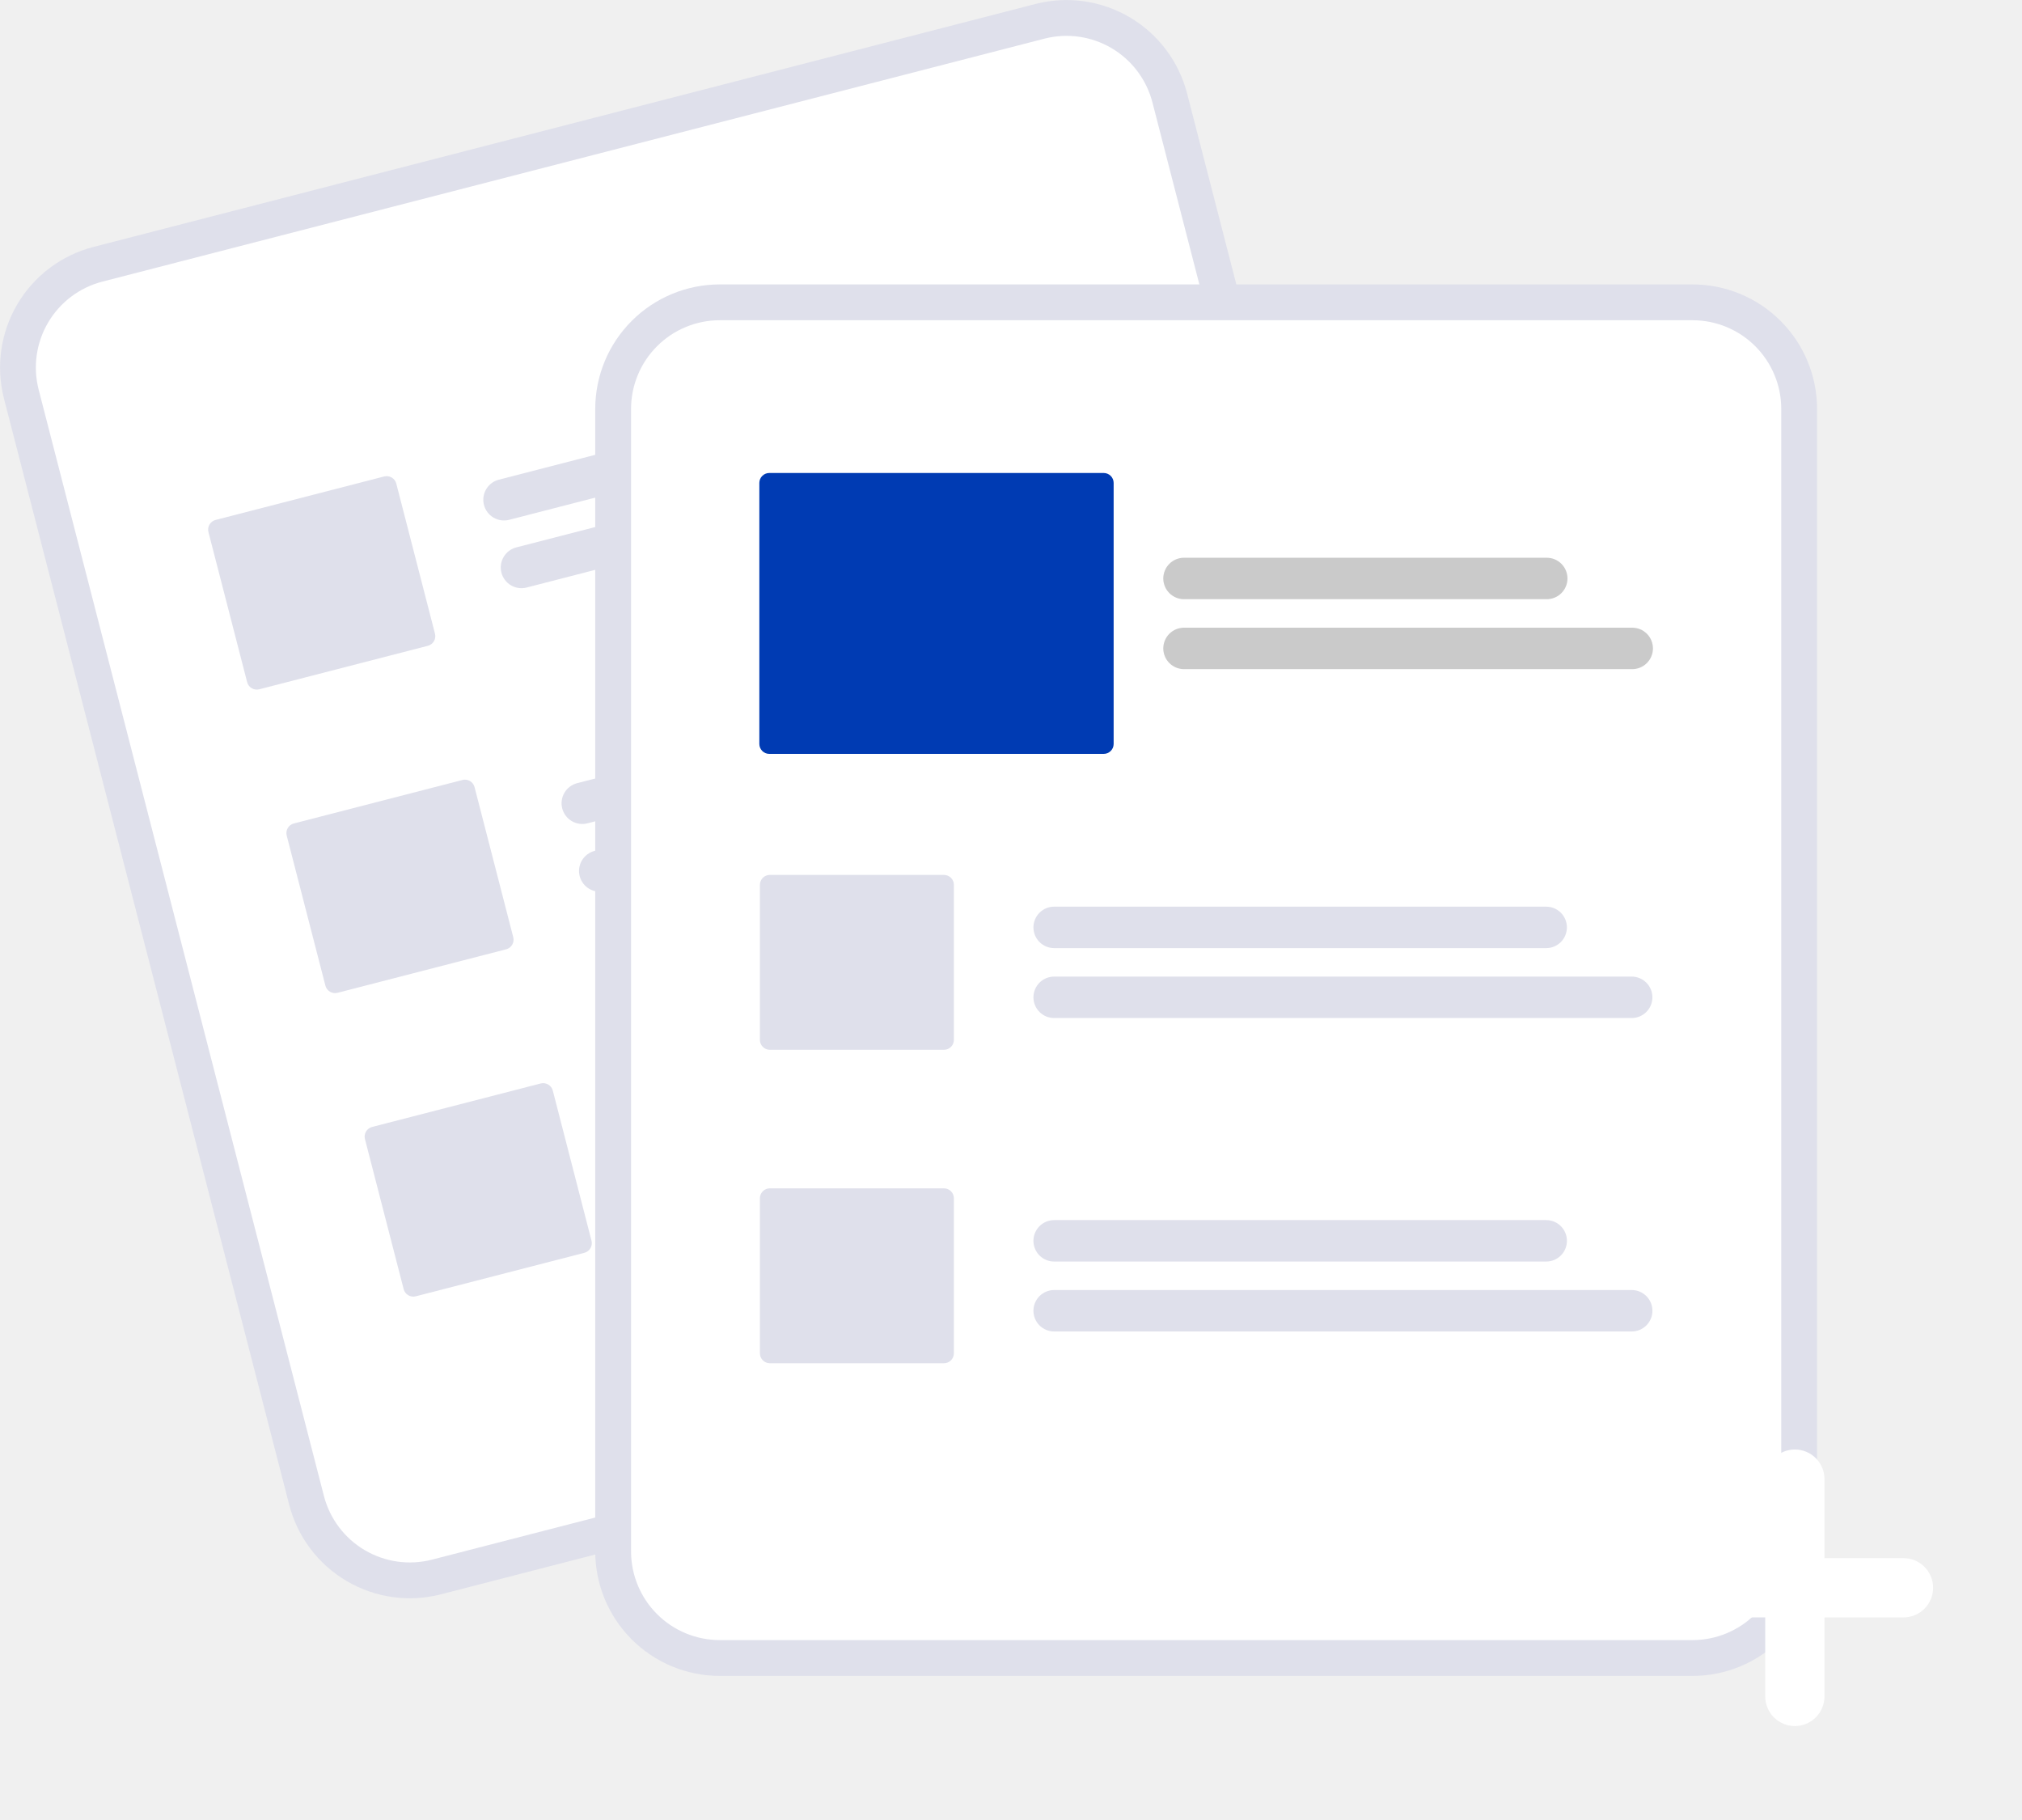
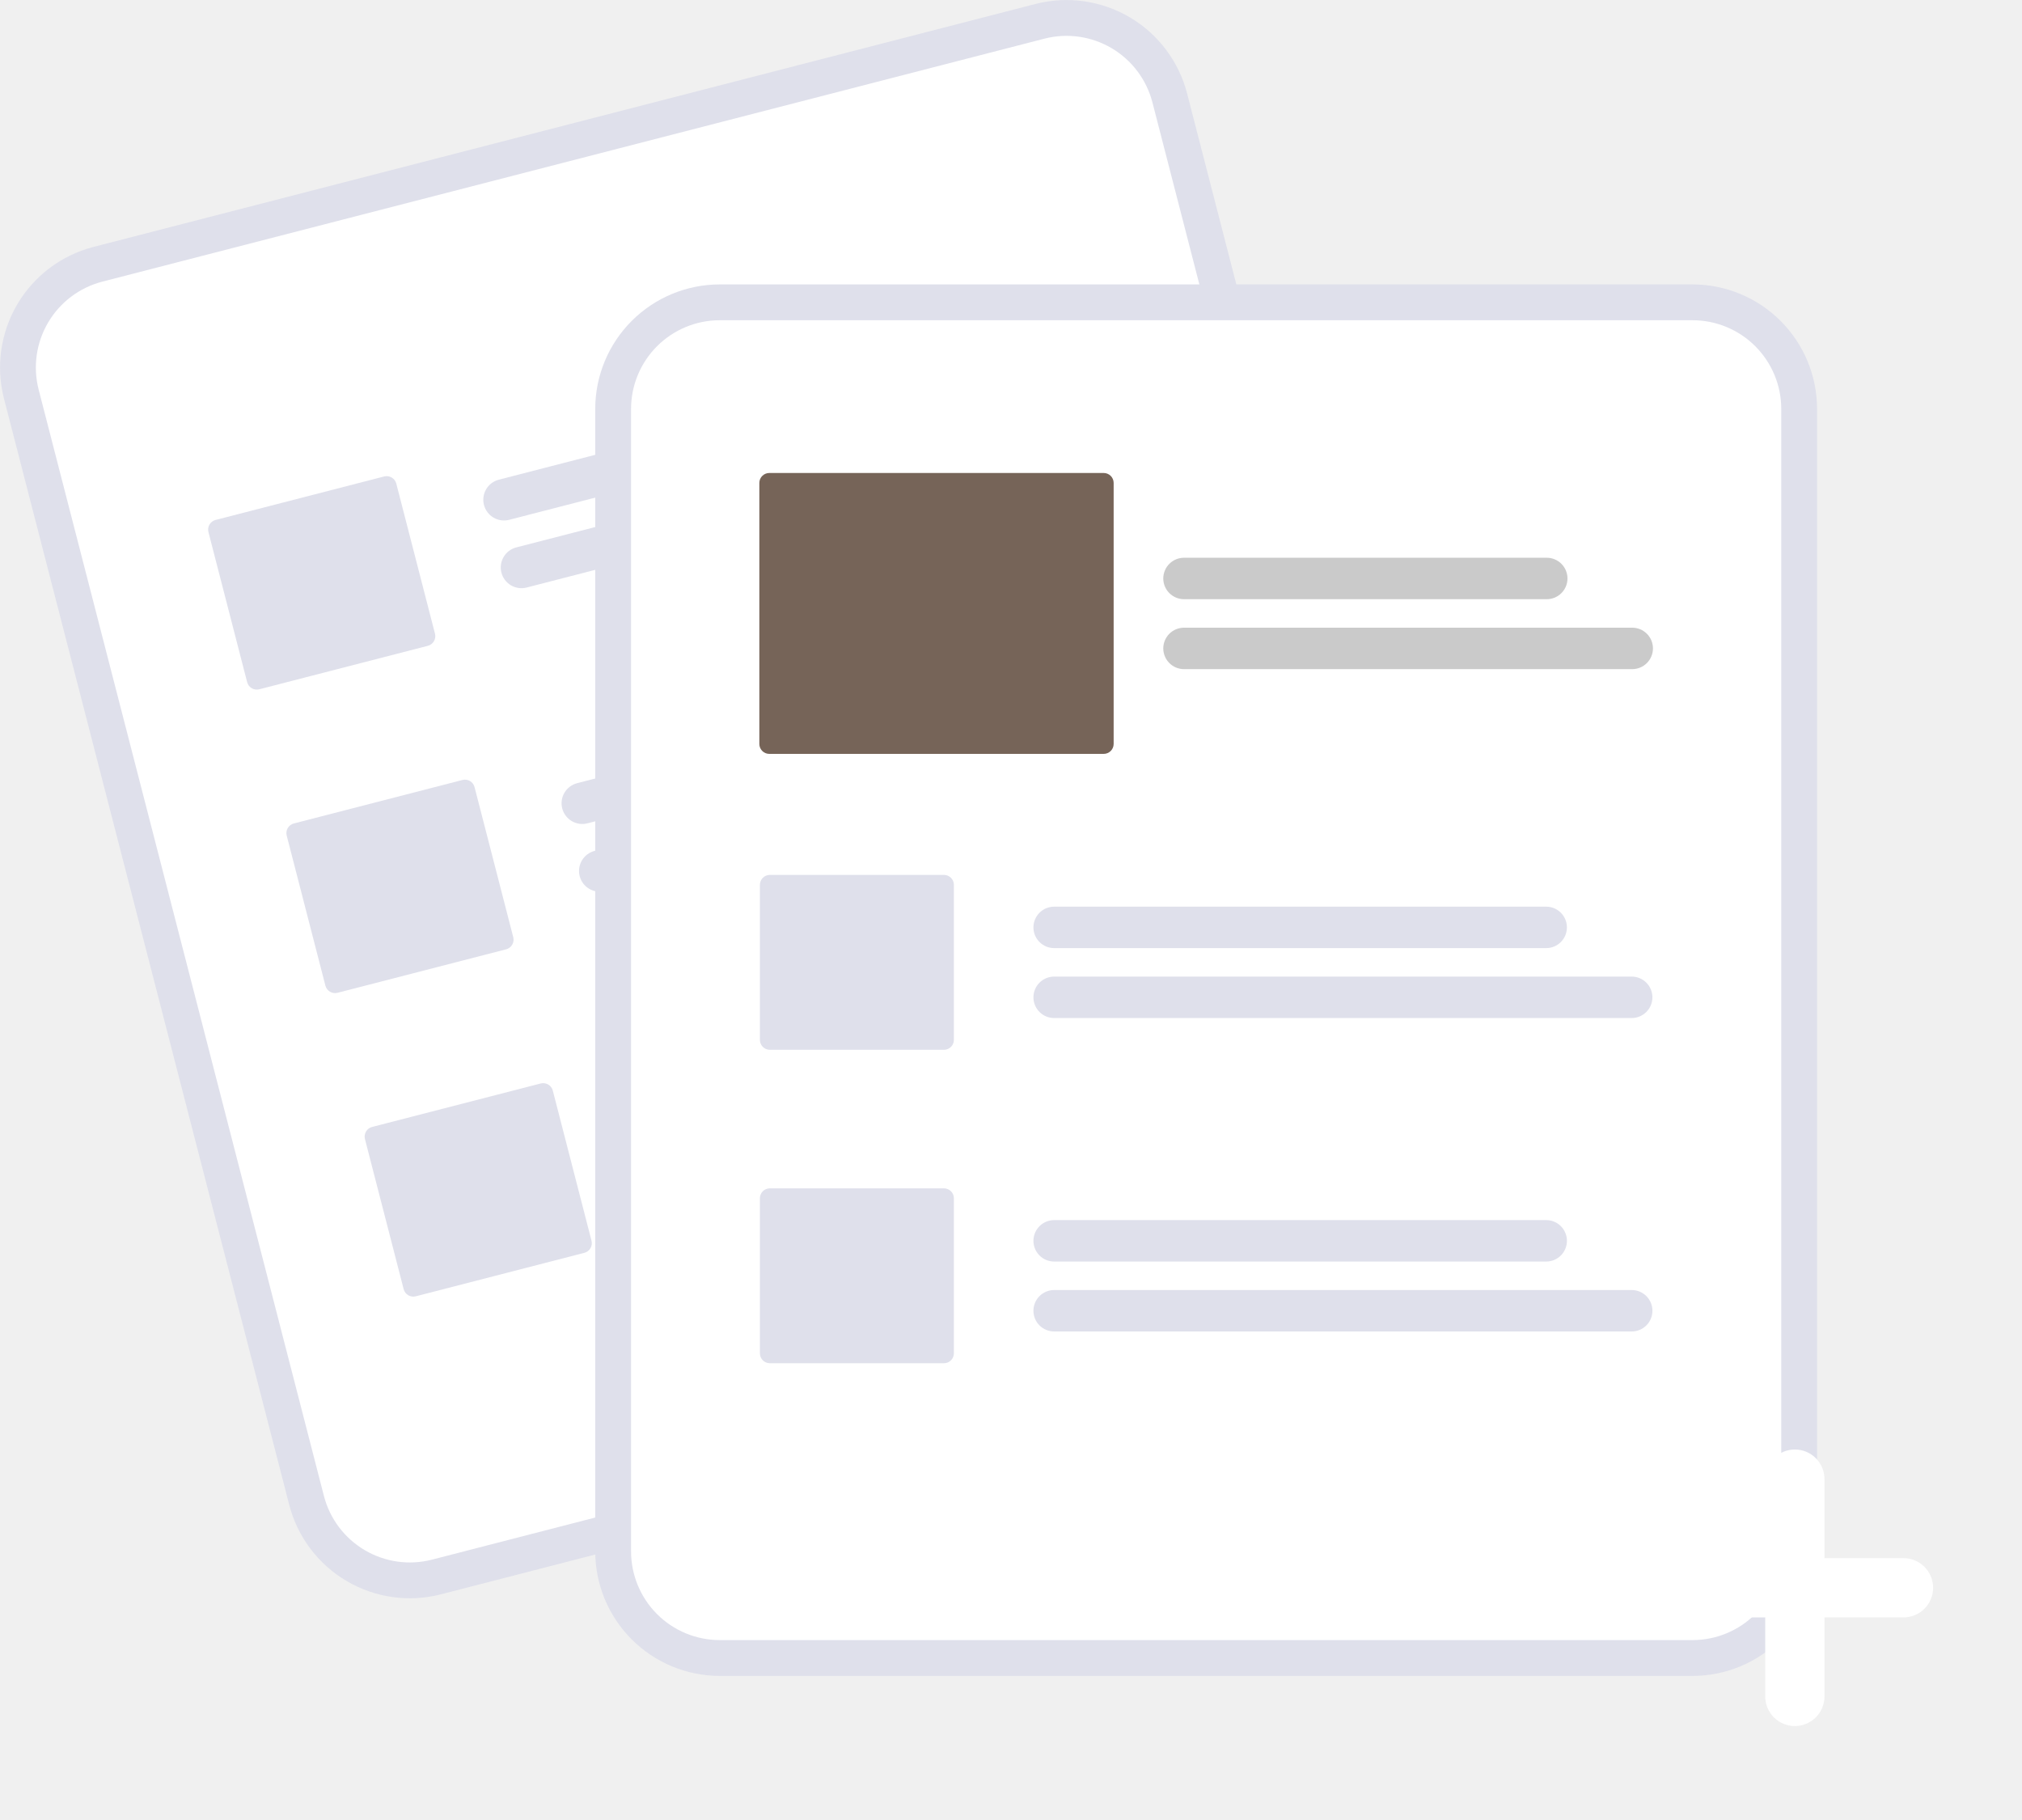
<svg xmlns="http://www.w3.org/2000/svg" width="200" height="180" viewBox="0 0 200 180" fill="none">
  <g clip-path="url(#clip0_3858_71503)">
    <path d="M102.426 0.391L95.919 2.069L15.743 22.745L9.236 24.423C6.077 25.241 3.372 27.279 1.714 30.09C0.056 32.9 -0.42 36.254 0.391 39.414L28.61 148.839C29.428 151.998 31.466 154.703 34.277 156.361C37.087 158.019 40.44 158.495 43.601 157.684L43.618 157.679L136.775 133.656L136.792 133.652C139.95 132.833 142.655 130.795 144.314 127.985C145.972 125.175 146.447 121.821 145.636 118.661L117.417 9.235C116.599 6.077 114.561 3.371 111.751 1.713C108.94 0.055 105.587 -0.42 102.426 0.391Z" fill="#DFE0EB" />
    <path d="M103.312 3.822L95.604 5.81L17.828 25.866L10.121 27.854C7.871 28.437 5.945 29.888 4.764 31.889C3.583 33.891 3.245 36.279 3.822 38.529L32.041 147.955C32.624 150.204 34.075 152.13 36.076 153.311C38.078 154.492 40.466 154.831 42.716 154.253L42.733 154.249L135.89 130.225L135.907 130.221C138.157 129.638 140.083 128.187 141.264 126.185C142.445 124.184 142.783 121.796 142.205 119.545L113.987 10.12C113.404 7.871 111.953 5.944 109.952 4.764C107.95 3.583 105.562 3.244 103.312 3.822Z" fill="white" />
    <path d="M97.491 39.257L50.365 51.41C49.839 51.546 49.28 51.467 48.812 51.191C48.344 50.914 48.004 50.464 47.869 49.937C47.733 49.411 47.812 48.852 48.088 48.384C48.364 47.916 48.815 47.577 49.342 47.441L96.467 35.288C96.994 35.153 97.552 35.232 98.02 35.508C98.487 35.784 98.826 36.235 98.962 36.761C99.098 37.287 99.019 37.846 98.743 38.314C98.467 38.782 98.017 39.121 97.491 39.257Z" fill="#DFE0EB" />
    <path d="M107.405 43.843L52.093 58.107C51.566 58.243 51.008 58.164 50.539 57.888C50.071 57.612 49.732 57.161 49.596 56.635C49.46 56.108 49.539 55.55 49.816 55.081C50.092 54.613 50.543 54.274 51.069 54.138L106.381 39.874C106.908 39.739 107.467 39.817 107.935 40.094C108.403 40.37 108.742 40.821 108.878 41.347C109.014 41.873 108.935 42.432 108.658 42.9C108.382 43.368 107.931 43.708 107.405 43.843Z" fill="#DFE0EB" />
    <path d="M105.233 69.274L58.107 81.427C57.846 81.494 57.575 81.509 57.308 81.472C57.042 81.434 56.785 81.344 56.553 81.207C56.322 81.071 56.119 80.889 55.957 80.674C55.795 80.459 55.678 80.215 55.61 79.954C55.543 79.693 55.528 79.422 55.566 79.156C55.603 78.889 55.693 78.632 55.83 78.401C55.967 78.169 56.148 77.966 56.363 77.805C56.578 77.643 56.822 77.525 57.083 77.457L104.209 65.305C104.47 65.237 104.741 65.222 105.008 65.26C105.274 65.297 105.531 65.387 105.762 65.524C105.994 65.661 106.197 65.842 106.359 66.057C106.52 66.272 106.638 66.517 106.705 66.778C106.773 67.038 106.788 67.309 106.75 67.576C106.713 67.842 106.623 68.099 106.486 68.331C106.349 68.562 106.168 68.765 105.953 68.927C105.738 69.089 105.493 69.207 105.233 69.274Z" fill="#DFE0EB" />
    <path d="M115.146 73.861L59.834 88.125C59.573 88.192 59.302 88.207 59.035 88.17C58.769 88.132 58.512 88.042 58.281 87.906C58.049 87.769 57.846 87.588 57.684 87.373C57.523 87.158 57.405 86.913 57.337 86.652C57.27 86.392 57.255 86.12 57.293 85.854C57.33 85.587 57.42 85.331 57.557 85.099C57.694 84.867 57.875 84.665 58.09 84.503C58.305 84.341 58.55 84.223 58.81 84.156L114.123 69.892C114.649 69.756 115.208 69.835 115.676 70.111C116.144 70.387 116.483 70.838 116.619 71.365C116.755 71.891 116.676 72.45 116.4 72.918C116.123 73.386 115.673 73.725 115.146 73.861Z" fill="#DFE0EB" />
    <path d="M112.974 99.29L65.847 111.443C65.321 111.579 64.763 111.499 64.295 111.223C63.827 110.947 63.488 110.496 63.352 109.97C63.217 109.444 63.296 108.886 63.572 108.418C63.847 107.949 64.298 107.61 64.824 107.474L111.95 95.321C112.476 95.186 113.035 95.264 113.503 95.541C113.971 95.817 114.311 96.268 114.446 96.794C114.582 97.32 114.503 97.879 114.227 98.347C113.951 98.816 113.5 99.155 112.974 99.29Z" fill="#DFE0EB" />
    <path d="M122.887 103.878L67.574 118.142C67.314 118.209 67.042 118.225 66.775 118.187C66.509 118.15 66.252 118.06 66.02 117.923C65.788 117.786 65.585 117.605 65.423 117.39C65.261 117.175 65.143 116.93 65.076 116.669C65.009 116.408 64.994 116.137 65.031 115.87C65.069 115.604 65.159 115.347 65.296 115.115C65.433 114.883 65.614 114.681 65.829 114.519C66.045 114.357 66.29 114.239 66.551 114.172L121.863 99.908C122.39 99.773 122.948 99.852 123.416 100.128C123.885 100.404 124.224 100.855 124.36 101.381C124.495 101.908 124.416 102.466 124.14 102.934C123.864 103.403 123.413 103.742 122.887 103.878Z" fill="#DFE0EB" />
    <path d="M42.32 63.871L25.643 68.171C25.39 68.236 25.122 68.198 24.898 68.066C24.674 67.933 24.511 67.718 24.446 67.465L20.617 52.62C20.552 52.368 20.59 52.1 20.723 51.876C20.855 51.651 21.071 51.488 21.323 51.423L38.001 47.122C38.253 47.057 38.521 47.095 38.745 47.228C38.97 47.36 39.133 47.576 39.198 47.828L43.026 62.674C43.091 62.926 43.053 63.194 42.921 63.418C42.788 63.643 42.572 63.805 42.32 63.871Z" fill="#DFE0EB" />
    <path d="M50.061 93.888L33.384 98.189C33.132 98.254 32.864 98.216 32.639 98.084C32.415 97.951 32.252 97.735 32.187 97.483L28.358 82.638C28.294 82.385 28.332 82.117 28.464 81.893C28.596 81.669 28.812 81.506 29.065 81.441L45.742 77.14C45.995 77.075 46.262 77.113 46.487 77.245C46.711 77.378 46.874 77.594 46.939 77.846L50.767 92.691C50.832 92.944 50.794 93.211 50.662 93.436C50.529 93.66 50.313 93.823 50.061 93.888Z" fill="#DFE0EB" />
    <path d="M57.801 123.905L41.124 128.206C40.871 128.27 40.603 128.232 40.379 128.1C40.155 127.968 39.992 127.752 39.927 127.499L36.098 112.654C36.033 112.402 36.072 112.134 36.204 111.91C36.336 111.685 36.552 111.523 36.804 111.457L53.482 107.156C53.734 107.092 54.002 107.13 54.227 107.262C54.451 107.394 54.614 107.61 54.679 107.863L58.507 122.708C58.572 122.96 58.534 123.228 58.402 123.452C58.269 123.677 58.053 123.84 57.801 123.905Z" fill="#DFE0EB" />
    <path d="M167.423 28.129H71.183C67.92 28.133 64.792 29.43 62.484 31.738C60.177 34.045 58.879 37.173 58.876 40.436V153.442C58.879 156.705 60.177 159.833 62.484 162.14C64.792 164.448 67.92 165.746 71.183 165.749H167.423C170.686 165.746 173.814 164.448 176.121 162.14C178.429 159.833 179.726 156.705 179.73 153.442V40.436C179.726 37.173 178.429 34.045 176.121 31.738C173.814 29.43 170.686 28.133 167.423 28.129Z" fill="#DFE0EB" />
    <path d="M167.423 31.672H71.183C68.86 31.675 66.632 32.599 64.989 34.242C63.346 35.885 62.422 38.113 62.419 40.437V153.442C62.422 155.766 63.346 157.994 64.989 159.637C66.632 161.28 68.86 162.204 71.183 162.207H167.423C169.747 162.204 171.975 161.28 173.618 159.637C175.261 157.994 176.185 155.766 176.188 153.442V40.437C176.185 38.113 175.261 35.885 173.618 34.242C171.975 32.599 169.747 31.675 167.423 31.672Z" fill="white" />
    <path d="M188.277 154.102H180.463V146.287C180.463 145.51 180.154 144.765 179.605 144.215C179.055 143.666 178.31 143.357 177.532 143.357C176.755 143.357 176.01 143.666 175.46 144.215C174.911 144.765 174.602 145.51 174.602 146.287V154.102H166.787C166.01 154.102 165.265 154.411 164.715 154.96C164.166 155.51 163.857 156.255 163.857 157.032C163.857 157.81 164.166 158.555 164.715 159.105C165.265 159.654 166.01 159.963 166.787 159.963H174.602V167.777C174.602 168.555 174.911 169.3 175.46 169.85C176.01 170.399 176.755 170.708 177.532 170.708C178.31 170.708 179.055 170.399 179.605 169.85C180.154 169.3 180.463 168.555 180.463 167.777V159.963H188.277C189.055 159.963 189.8 159.654 190.35 159.105C190.899 158.555 191.208 157.81 191.208 157.032C191.208 156.255 190.899 155.51 190.35 154.96C189.8 154.411 189.055 154.102 188.277 154.102Z" fill="white" />
    <path d="M152.939 93.769H104.271C104.002 93.769 103.735 93.716 103.486 93.613C103.237 93.51 103.011 93.36 102.82 93.169C102.63 92.979 102.479 92.753 102.375 92.504C102.272 92.255 102.219 91.989 102.219 91.719C102.219 91.45 102.272 91.183 102.375 90.934C102.479 90.686 102.63 90.46 102.82 90.269C103.011 90.079 103.237 89.928 103.486 89.825C103.735 89.722 104.002 89.669 104.271 89.67H152.939C153.482 89.67 154.003 89.886 154.387 90.271C154.77 90.655 154.986 91.176 154.986 91.719C154.986 92.262 154.77 92.783 154.387 93.168C154.003 93.552 153.482 93.768 152.939 93.769Z" fill="#DFE0EB" />
    <path d="M161.393 100.685H104.271C104.002 100.685 103.735 100.633 103.486 100.53C103.237 100.427 103.011 100.276 102.82 100.086C102.63 99.895 102.479 99.669 102.375 99.42C102.272 99.171 102.219 98.905 102.219 98.635C102.219 98.366 102.272 98.099 102.375 97.851C102.479 97.602 102.63 97.376 102.82 97.185C103.011 96.995 103.237 96.844 103.486 96.741C103.735 96.638 104.002 96.586 104.271 96.586H161.393C161.937 96.586 162.458 96.802 162.842 97.186C163.227 97.571 163.443 98.092 163.443 98.635C163.443 99.179 163.227 99.7 162.842 100.085C162.458 100.469 161.937 100.685 161.393 100.685Z" fill="#DFE0EB" />
    <path d="M152.939 124.768H104.271C104.002 124.769 103.735 124.716 103.486 124.613C103.237 124.51 103.011 124.359 102.82 124.169C102.63 123.978 102.479 123.752 102.375 123.504C102.272 123.255 102.219 122.988 102.219 122.719C102.219 122.449 102.272 122.183 102.375 121.934C102.479 121.685 102.63 121.459 102.82 121.269C103.011 121.078 103.237 120.927 103.486 120.825C103.735 120.722 104.002 120.669 104.271 120.669H152.939C153.482 120.669 154.004 120.885 154.388 121.269C154.772 121.654 154.988 122.175 154.988 122.719C154.988 123.262 154.772 123.784 154.388 124.168C154.004 124.552 153.482 124.768 152.939 124.768Z" fill="#DFE0EB" />
    <path d="M161.393 131.685H104.271C104.002 131.685 103.735 131.632 103.486 131.529C103.237 131.426 103.011 131.275 102.82 131.085C102.63 130.895 102.479 130.669 102.375 130.42C102.272 130.171 102.219 129.904 102.219 129.635C102.219 129.366 102.272 129.099 102.375 128.85C102.479 128.601 102.63 128.375 102.82 128.185C103.011 127.995 103.237 127.844 103.486 127.741C103.735 127.638 104.002 127.585 104.271 127.585H161.393C161.662 127.585 161.929 127.638 162.178 127.741C162.427 127.844 162.653 127.995 162.844 128.185C163.034 128.375 163.186 128.601 163.289 128.85C163.392 129.099 163.445 129.366 163.445 129.635C163.445 129.904 163.392 130.171 163.289 130.42C163.186 130.669 163.034 130.895 162.844 131.085C162.653 131.275 162.427 131.426 162.178 131.529C161.929 131.632 161.662 131.685 161.393 131.685Z" fill="#DFE0EB" />
    <path d="M93.368 103.826H76.145C75.885 103.826 75.635 103.722 75.451 103.538C75.266 103.354 75.163 103.104 75.163 102.843V87.512C75.163 87.252 75.266 87.002 75.451 86.818C75.635 86.633 75.885 86.53 76.145 86.529H93.368C93.629 86.53 93.879 86.633 94.063 86.818C94.247 87.002 94.351 87.252 94.351 87.512V102.843C94.351 103.104 94.247 103.354 94.063 103.538C93.879 103.722 93.629 103.826 93.368 103.826Z" fill="#DFE0EB" />
    <path d="M93.368 134.825H76.145C75.885 134.824 75.635 134.721 75.451 134.537C75.266 134.352 75.163 134.103 75.163 133.842V118.511C75.163 118.251 75.266 118.001 75.451 117.816C75.635 117.632 75.885 117.529 76.145 117.528H93.368C93.629 117.529 93.879 117.632 94.063 117.816C94.247 118.001 94.351 118.251 94.351 118.511V133.842C94.351 134.103 94.247 134.352 94.063 134.537C93.879 134.721 93.629 134.824 93.368 134.825Z" fill="#DFE0EB" />
    <path d="M152.993 59.261H117.112C116.568 59.261 116.047 59.045 115.663 58.66C115.278 58.276 115.062 57.755 115.062 57.211C115.062 56.668 115.278 56.146 115.663 55.762C116.047 55.377 116.568 55.162 117.112 55.162H152.993C153.536 55.162 154.058 55.377 154.442 55.762C154.826 56.146 155.042 56.668 155.042 57.211C155.042 57.755 154.826 58.276 154.442 58.66C154.058 59.045 153.536 59.261 152.993 59.261Z" fill="#CACACA" />
    <path d="M161.447 66.178H117.112C116.843 66.178 116.576 66.125 116.328 66.022C116.079 65.919 115.853 65.768 115.663 65.577C115.472 65.387 115.322 65.161 115.219 64.912C115.116 64.664 115.062 64.397 115.062 64.128C115.062 63.859 115.116 63.593 115.219 63.344C115.322 63.095 115.472 62.869 115.663 62.679C115.853 62.489 116.079 62.338 116.328 62.235C116.576 62.132 116.843 62.079 117.112 62.079H161.447C161.991 62.079 162.512 62.294 162.896 62.679C163.281 63.063 163.497 63.585 163.497 64.128C163.497 64.672 163.281 65.193 162.896 65.577C162.512 65.962 161.991 66.178 161.447 66.178Z" fill="#CACACA" />
-     <path d="M109.17 74.56H76.091C75.831 74.56 75.581 74.456 75.397 74.272C75.212 74.088 75.109 73.838 75.108 73.578V47.761C75.109 47.501 75.212 47.251 75.397 47.067C75.581 46.883 75.831 46.779 76.091 46.779H109.17C109.431 46.779 109.68 46.883 109.865 47.067C110.049 47.251 110.153 47.501 110.153 47.761V73.578C110.153 73.838 110.049 74.088 109.865 74.272C109.68 74.456 109.431 74.56 109.17 74.56Z" fill="#003BB3" />
+     <path d="M109.17 74.56H76.091C75.831 74.56 75.581 74.456 75.397 74.272C75.212 74.088 75.109 73.838 75.108 73.578V47.761C75.109 47.501 75.212 47.251 75.397 47.067C75.581 46.883 75.831 46.779 76.091 46.779H109.17C109.431 46.779 109.68 46.883 109.865 47.067C110.049 47.251 110.153 47.501 110.153 47.761V73.578C110.153 73.838 110.049 74.088 109.865 74.272C109.68 74.456 109.431 74.56 109.17 74.56Z" fill="#766458" />
  </g>
  <defs>
    <clipPath id="clip0_3858_71503">
      <rect width="200" height="179.499" fill="white" />
    </clipPath>
  </defs>
</svg>
